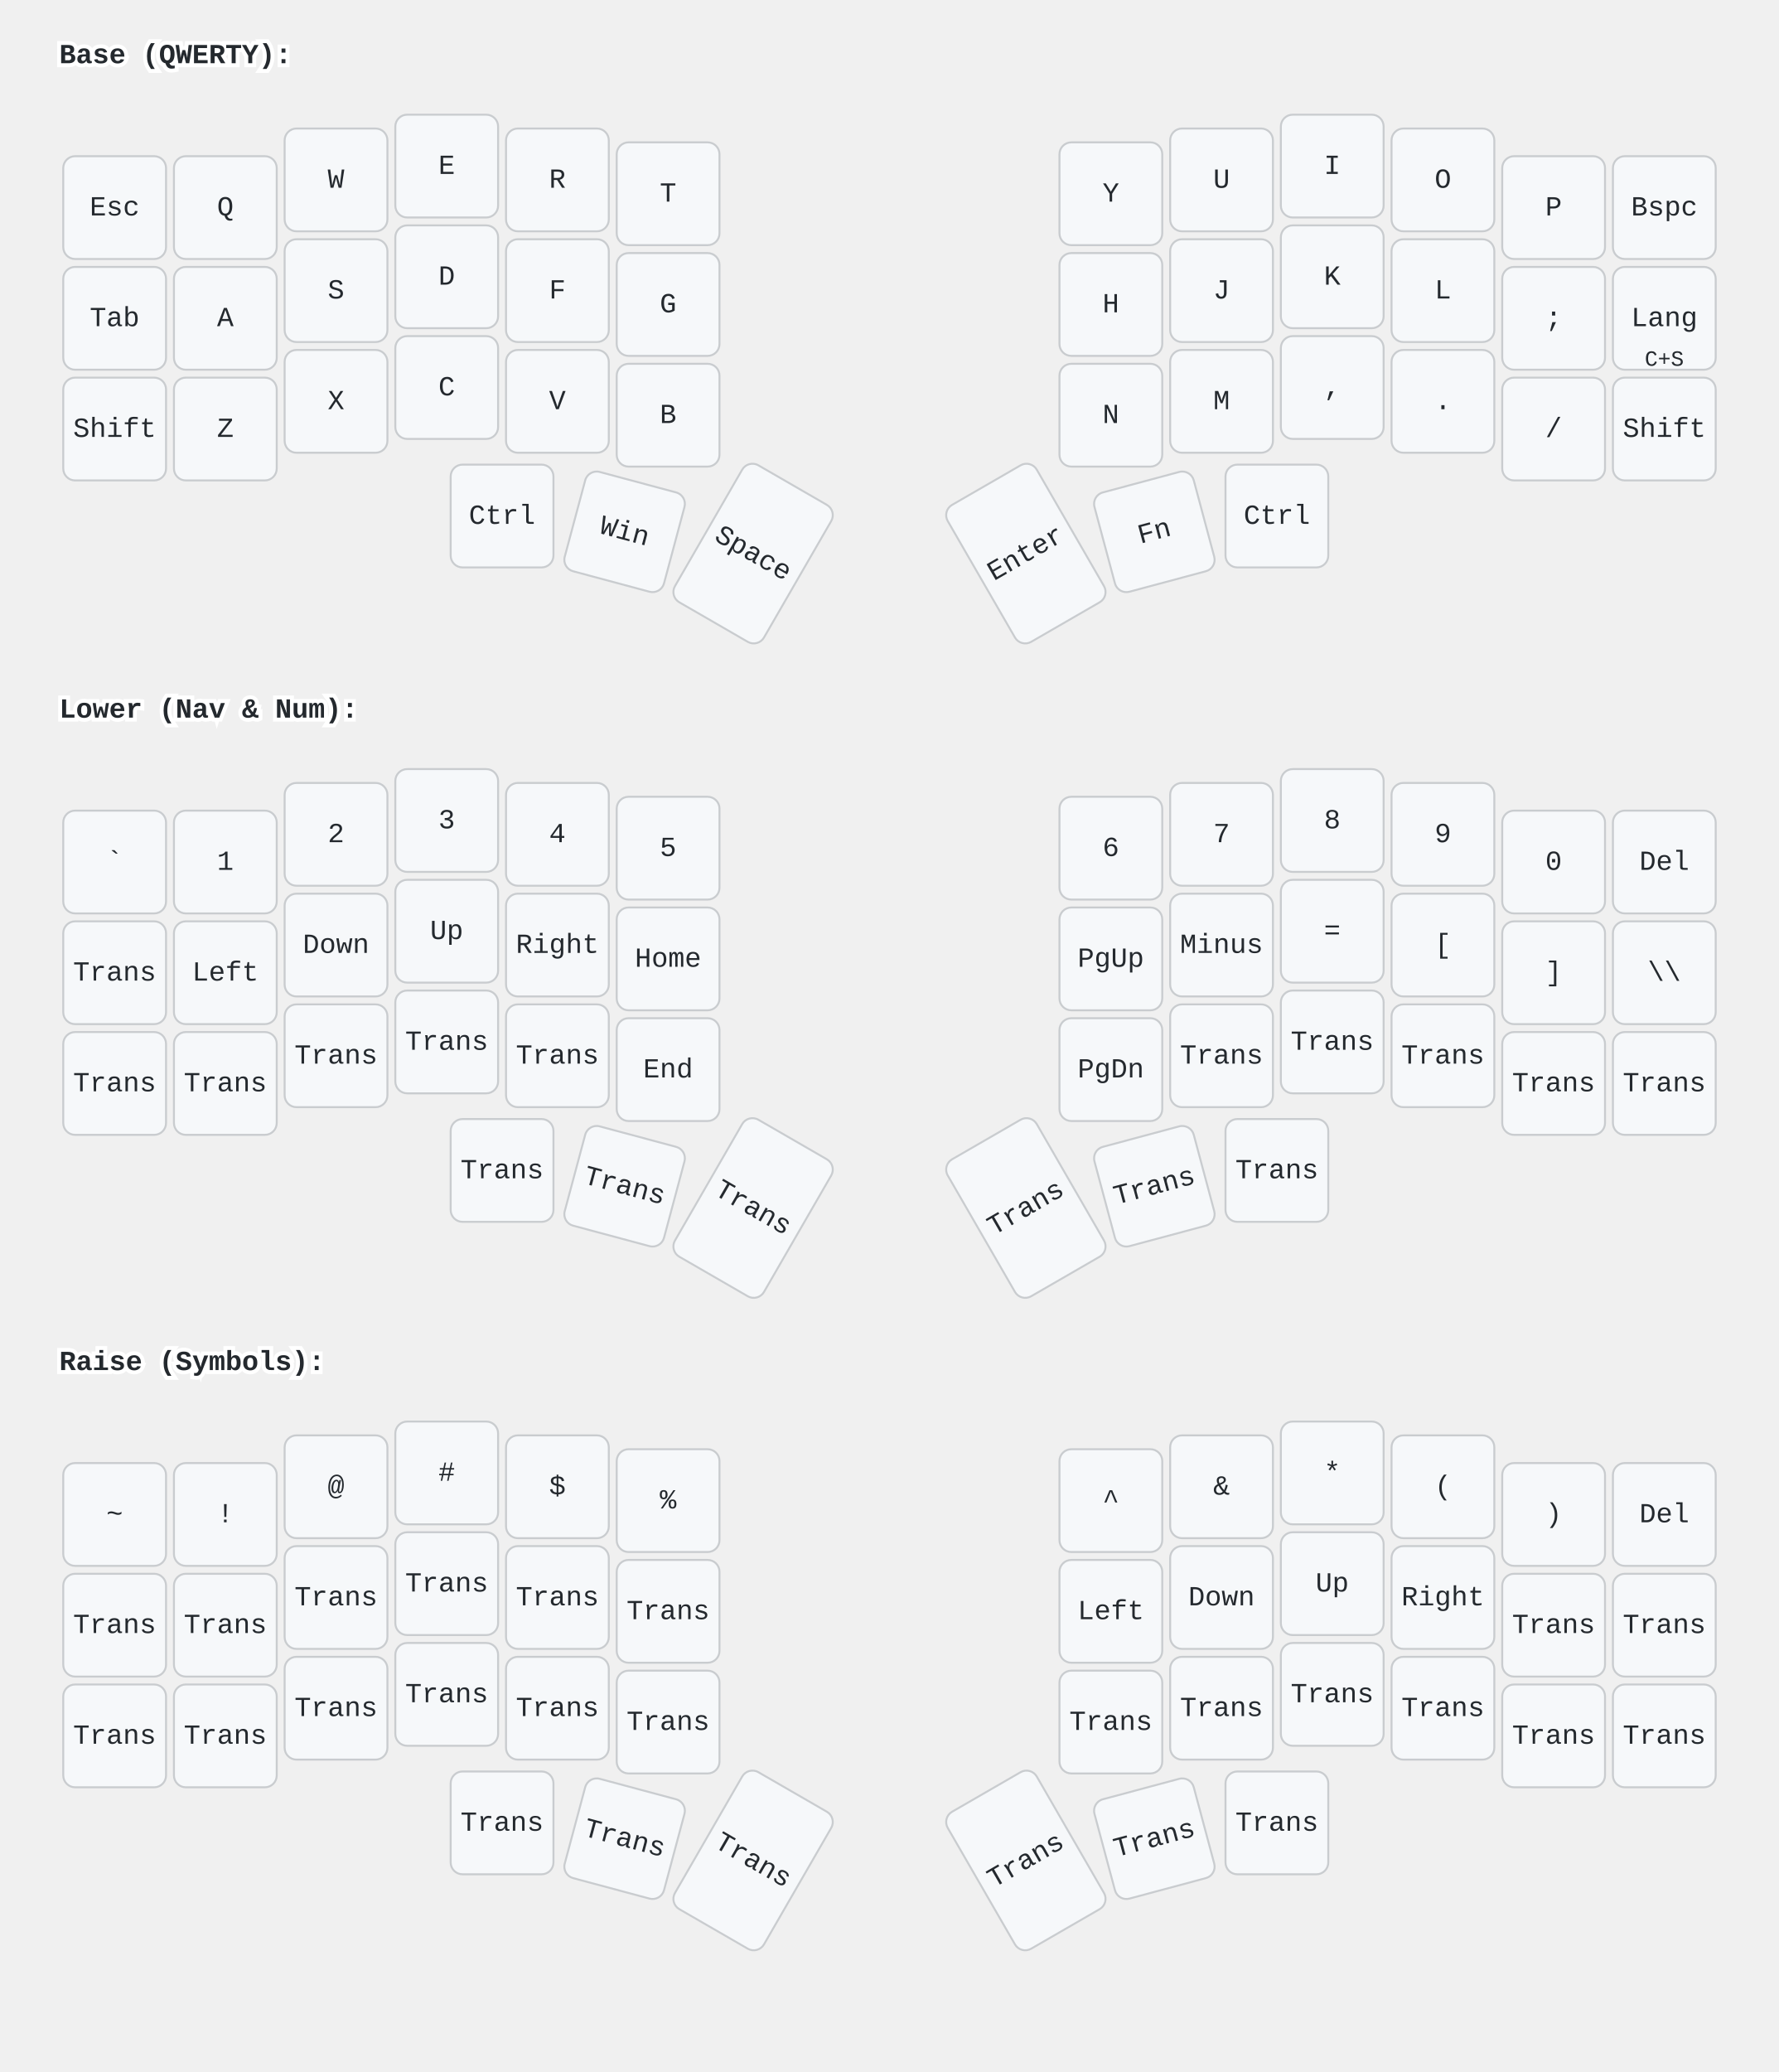
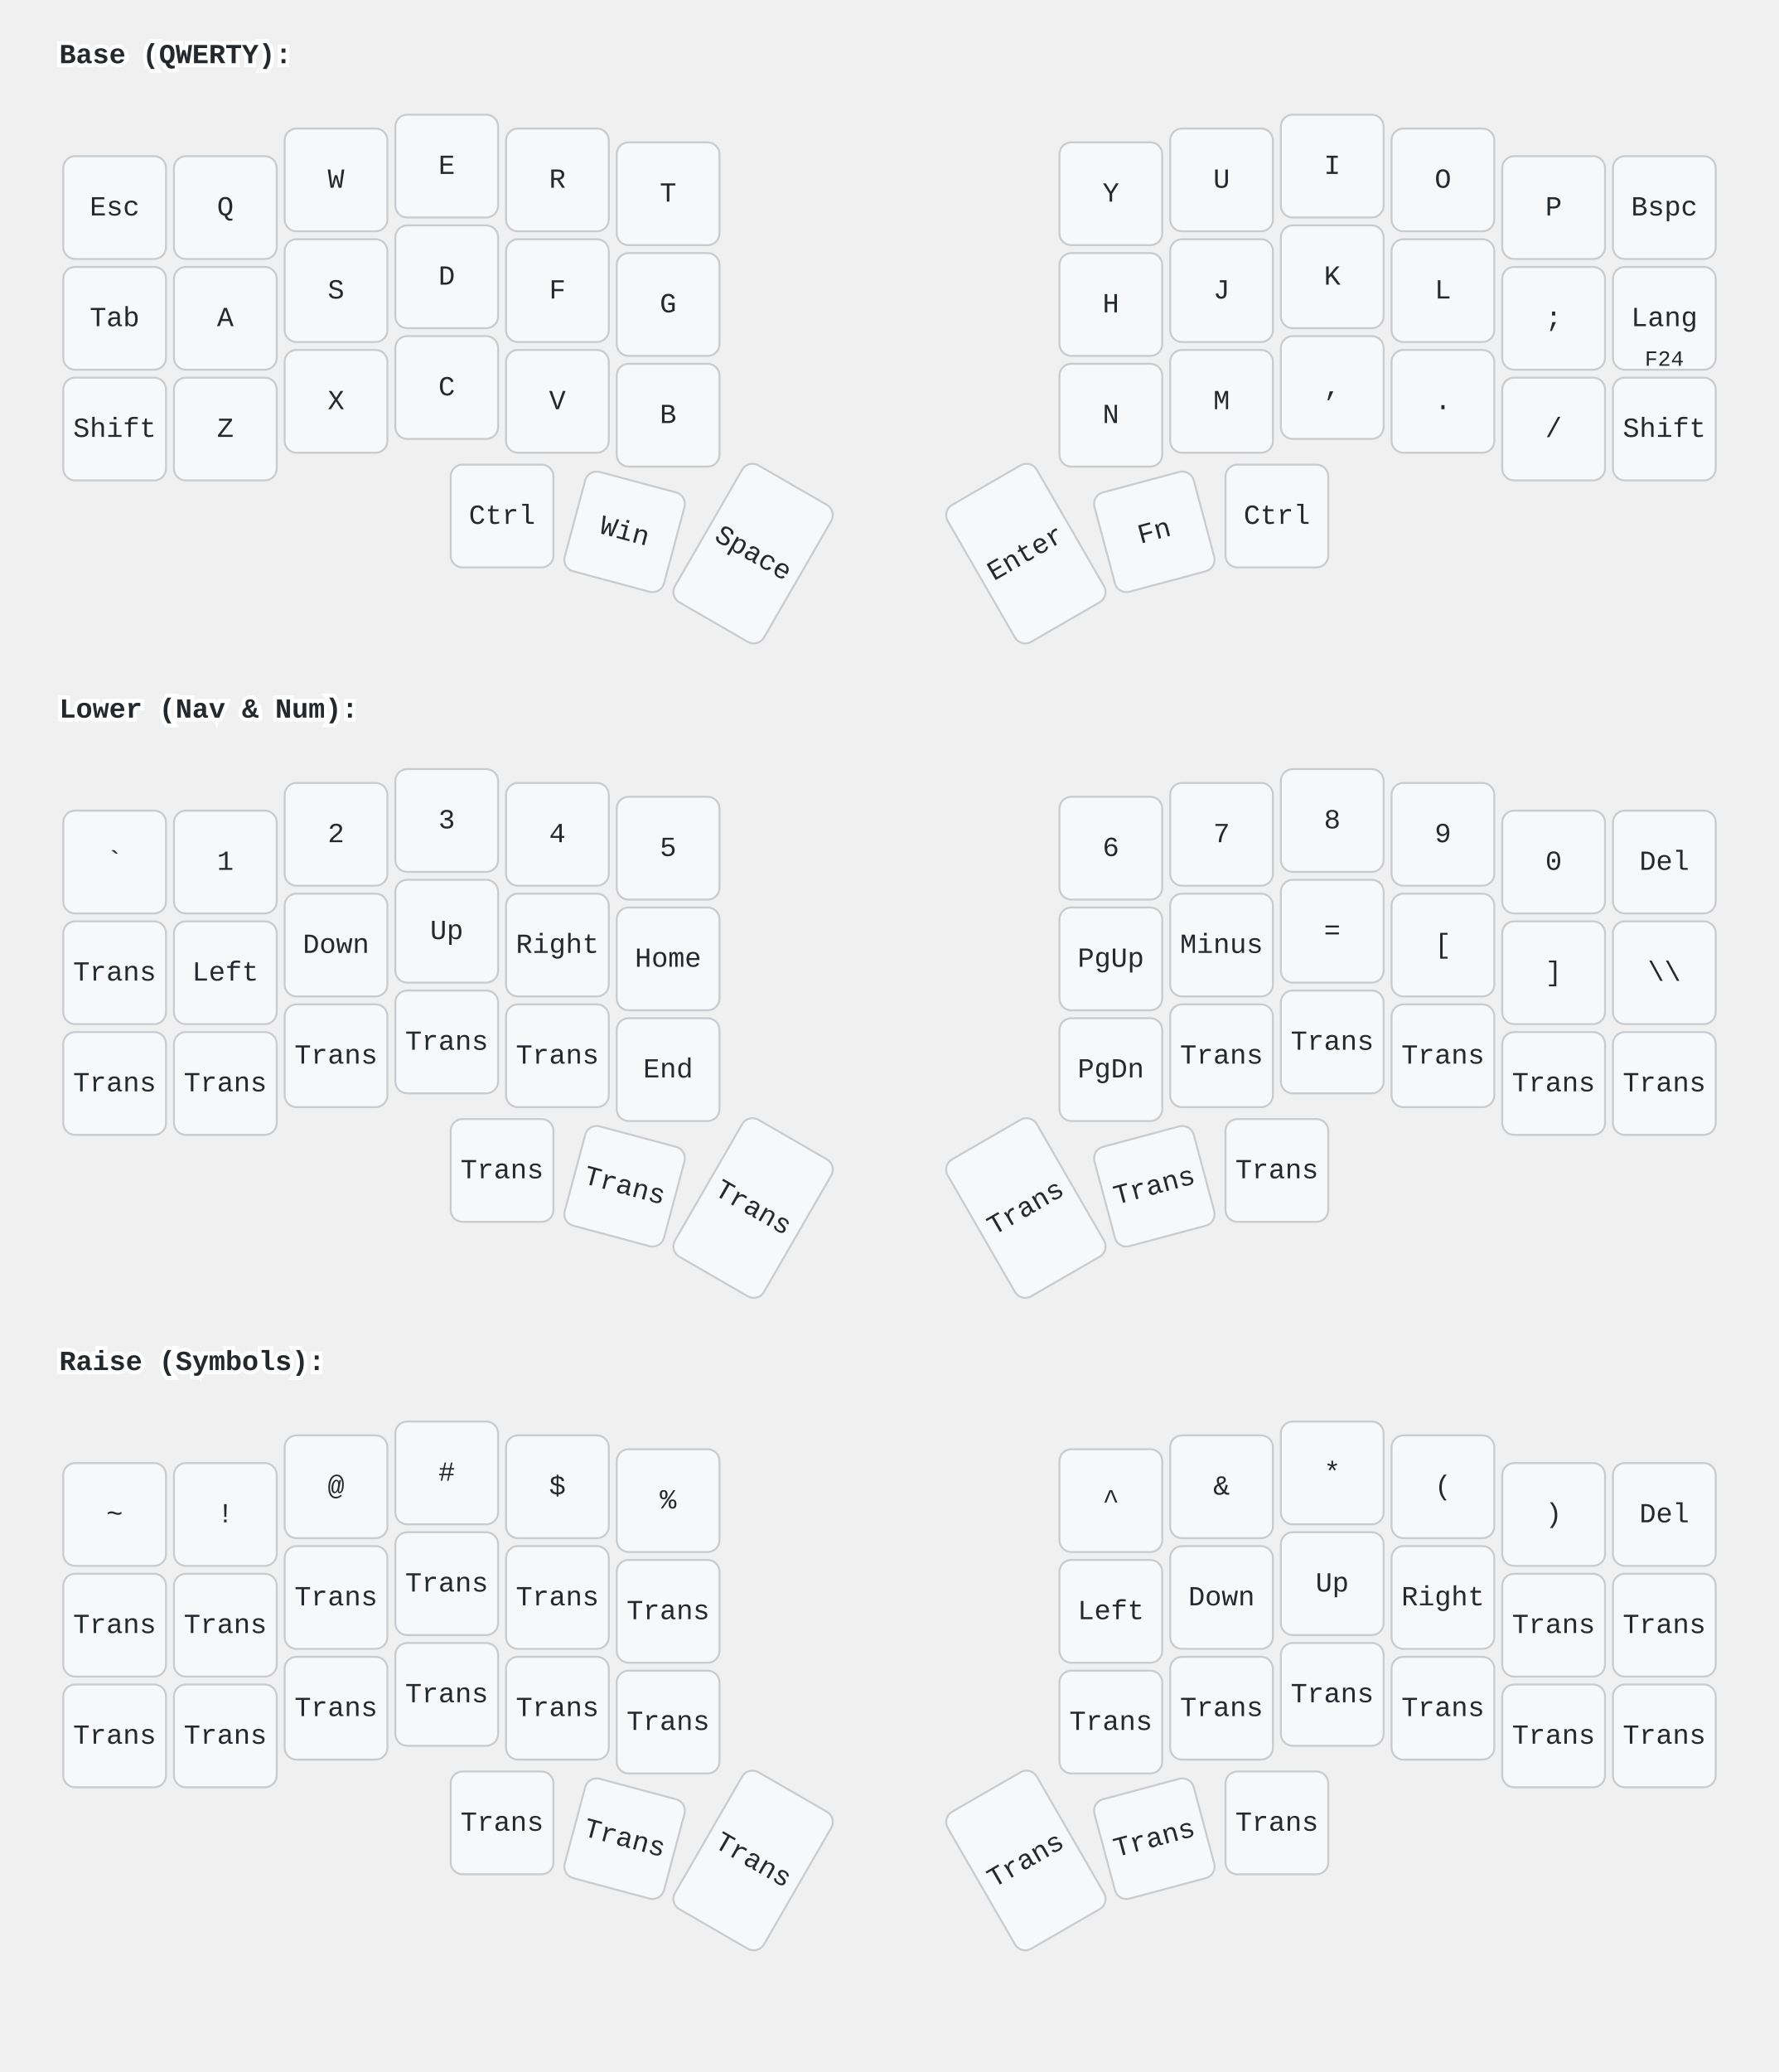
<svg xmlns="http://www.w3.org/2000/svg" width="900" height="1048" viewBox="0 0 900 1048" class="keymap">
  <style>/* inherit to force styles through use tags */
svg path {
    fill: inherit;
}

/* font and background color specifications */
svg.keymap {
    font-family: SFMono-Regular,Consolas,Liberation Mono,Menlo,monospace;
    font-size: 14px;
    font-kerning: normal;
    text-rendering: optimizeLegibility;
    fill: #24292e;
}

/* default key styling */
rect.key {
    fill: #f6f8fa;
}

rect.key, rect.combo {
    stroke: #c9cccf;
    stroke-width: 1;
}

/* default key side styling, only used is draw_key_sides is set */
rect.side {
    filter: brightness(90%);
}

/* color accent for combo boxes */
rect.combo, rect.combo-separate {
    fill: #cdf;
}

/* color accent for held keys */
rect.held, rect.combo.held {
    fill: #fdd;
}

/* color accent for ghost (optional) keys */
rect.ghost, rect.combo.ghost {
    stroke-dasharray: 4, 4;
    stroke-width: 2;
}

text {
    text-anchor: middle;
    dominant-baseline: middle;
}

/* styling for layer labels */
text.label {
    font-weight: bold;
    text-anchor: start;
    stroke: white;
    stroke-width: 4;
    paint-order: stroke;
}

/* styling for optional footer */
text.footer {
    text-anchor: end;
    dominant-baseline: auto;
    stroke: white;
    stroke-width: 4;
    paint-order: stroke;
}

/* styling for combo tap, and key non-tap label text */
text.combo, text.hold, text.shifted, text.left, text.right {
    font-size: 11px;
}

text.hold {
    text-anchor: middle;
    dominant-baseline: auto;
}

text.shifted {
    text-anchor: middle;
    dominant-baseline: hanging;
}

text.left {
    text-anchor: start;
}

text.right {
    text-anchor: end;
}

text.layer-activator {
    text-decoration: underline;
}

/* styling for hold/shifted label text in combo box */
text.combo.hold, text.combo.shifted, text.combo.left, text.combo.right {
    font-size: 8px;
}

/* lighter symbol for transparent keys */
text.trans {
    fill: #7b7e81;
}

/* styling for combo dendrons */
path.combo {
    stroke-width: 1;
    stroke: gray;
    fill: none;
}

/* Start Tabler Icons Cleanup */
/* cannot use height/width with glyphs */
.icon-tabler &gt; path {
    fill: inherit;
    stroke: inherit;
    stroke-width: 2;
}
/* hide tabler's default box */
.icon-tabler &gt; path[stroke="none"][fill="none"] {
    visibility: hidden;
}
/* End Tabler Icons Cleanup */
</style>
  <g transform="translate(30, 0)" class="layer-Base (QWERTY)">
    <text x="0" y="28" class="label" id="Base-QWERTY">Base (QWERTY):</text>
    <g transform="translate(0, 56)">
      <g transform="translate(28, 49)" class="key keypos-0">
        <rect rx="6" ry="6" x="-26" y="-26" width="52" height="52" class="key" />
        <text x="0" y="0" class="key tap">Esc</text>
      </g>
      <g transform="translate(84, 49)" class="key keypos-1">
        <rect rx="6" ry="6" x="-26" y="-26" width="52" height="52" class="key" />
        <text x="0" y="0" class="key tap">Q</text>
      </g>
      <g transform="translate(140, 35)" class="key keypos-2">
        <rect rx="6" ry="6" x="-26" y="-26" width="52" height="52" class="key" />
        <text x="0" y="0" class="key tap">W</text>
      </g>
      <g transform="translate(196, 28)" class="key keypos-3">
        <rect rx="6" ry="6" x="-26" y="-26" width="52" height="52" class="key" />
        <text x="0" y="0" class="key tap">E</text>
      </g>
      <g transform="translate(252, 35)" class="key keypos-4">
        <rect rx="6" ry="6" x="-26" y="-26" width="52" height="52" class="key" />
        <text x="0" y="0" class="key tap">R</text>
      </g>
      <g transform="translate(308, 42)" class="key keypos-5">
        <rect rx="6" ry="6" x="-26" y="-26" width="52" height="52" class="key" />
        <text x="0" y="0" class="key tap">T</text>
      </g>
      <g transform="translate(532, 42)" class="key keypos-6">
        <rect rx="6" ry="6" x="-26" y="-26" width="52" height="52" class="key" />
        <text x="0" y="0" class="key tap">Y</text>
      </g>
      <g transform="translate(588, 35)" class="key keypos-7">
        <rect rx="6" ry="6" x="-26" y="-26" width="52" height="52" class="key" />
        <text x="0" y="0" class="key tap">U</text>
      </g>
      <g transform="translate(644, 28)" class="key keypos-8">
        <rect rx="6" ry="6" x="-26" y="-26" width="52" height="52" class="key" />
        <text x="0" y="0" class="key tap">I</text>
      </g>
      <g transform="translate(700, 35)" class="key keypos-9">
        <rect rx="6" ry="6" x="-26" y="-26" width="52" height="52" class="key" />
        <text x="0" y="0" class="key tap">O</text>
      </g>
      <g transform="translate(756, 49)" class="key keypos-10">
        <rect rx="6" ry="6" x="-26" y="-26" width="52" height="52" class="key" />
        <text x="0" y="0" class="key tap">P</text>
      </g>
      <g transform="translate(812, 49)" class="key keypos-11">
        <rect rx="6" ry="6" x="-26" y="-26" width="52" height="52" class="key" />
        <text x="0" y="0" class="key tap">Bspc</text>
      </g>
      <g transform="translate(28, 105)" class="key keypos-12">
        <rect rx="6" ry="6" x="-26" y="-26" width="52" height="52" class="key" />
        <text x="0" y="0" class="key tap">Tab</text>
      </g>
      <g transform="translate(84, 105)" class="key keypos-13">
        <rect rx="6" ry="6" x="-26" y="-26" width="52" height="52" class="key" />
        <text x="0" y="0" class="key tap">A</text>
      </g>
      <g transform="translate(140, 91)" class="key keypos-14">
        <rect rx="6" ry="6" x="-26" y="-26" width="52" height="52" class="key" />
        <text x="0" y="0" class="key tap">S</text>
      </g>
      <g transform="translate(196, 84)" class="key keypos-15">
        <rect rx="6" ry="6" x="-26" y="-26" width="52" height="52" class="key" />
        <text x="0" y="0" class="key tap">D</text>
      </g>
      <g transform="translate(252, 91)" class="key keypos-16">
        <rect rx="6" ry="6" x="-26" y="-26" width="52" height="52" class="key" />
        <text x="0" y="0" class="key tap">F</text>
      </g>
      <g transform="translate(308, 98)" class="key keypos-17">
        <rect rx="6" ry="6" x="-26" y="-26" width="52" height="52" class="key" />
        <text x="0" y="0" class="key tap">G</text>
      </g>
      <g transform="translate(532, 98)" class="key keypos-18">
        <rect rx="6" ry="6" x="-26" y="-26" width="52" height="52" class="key" />
        <text x="0" y="0" class="key tap">H</text>
      </g>
      <g transform="translate(588, 91)" class="key keypos-19">
        <rect rx="6" ry="6" x="-26" y="-26" width="52" height="52" class="key" />
        <text x="0" y="0" class="key tap">J</text>
      </g>
      <g transform="translate(644, 84)" class="key keypos-20">
        <rect rx="6" ry="6" x="-26" y="-26" width="52" height="52" class="key" />
        <text x="0" y="0" class="key tap">K</text>
      </g>
      <g transform="translate(700, 91)" class="key keypos-21">
        <rect rx="6" ry="6" x="-26" y="-26" width="52" height="52" class="key" />
        <text x="0" y="0" class="key tap">L</text>
      </g>
      <g transform="translate(756, 105)" class="key keypos-22">
        <rect rx="6" ry="6" x="-26" y="-26" width="52" height="52" class="key" />
        <text x="0" y="0" class="key tap">;</text>
      </g>
      <g transform="translate(812, 105)" class="key keypos-23">
        <rect rx="6" ry="6" x="-26" y="-26" width="52" height="52" class="key" />
        <text x="0" y="0" class="key tap">Lang</text>
-         <text x="0" y="24" class="key hold">C+S</text>
+         <text x="0" y="24" class="key hold">F24</text>
      </g>
      <g transform="translate(28, 161)" class="key keypos-24">
        <rect rx="6" ry="6" x="-26" y="-26" width="52" height="52" class="key" />
        <text x="0" y="0" class="key tap">Shift</text>
      </g>
      <g transform="translate(84, 161)" class="key keypos-25">
        <rect rx="6" ry="6" x="-26" y="-26" width="52" height="52" class="key" />
        <text x="0" y="0" class="key tap">Z</text>
      </g>
      <g transform="translate(140, 147)" class="key keypos-26">
        <rect rx="6" ry="6" x="-26" y="-26" width="52" height="52" class="key" />
        <text x="0" y="0" class="key tap">X</text>
      </g>
      <g transform="translate(196, 140)" class="key keypos-27">
        <rect rx="6" ry="6" x="-26" y="-26" width="52" height="52" class="key" />
        <text x="0" y="0" class="key tap">C</text>
      </g>
      <g transform="translate(252, 147)" class="key keypos-28">
        <rect rx="6" ry="6" x="-26" y="-26" width="52" height="52" class="key" />
        <text x="0" y="0" class="key tap">V</text>
      </g>
      <g transform="translate(308, 154)" class="key keypos-29">
        <rect rx="6" ry="6" x="-26" y="-26" width="52" height="52" class="key" />
        <text x="0" y="0" class="key tap">B</text>
      </g>
      <g transform="translate(532, 154)" class="key keypos-30">
        <rect rx="6" ry="6" x="-26" y="-26" width="52" height="52" class="key" />
        <text x="0" y="0" class="key tap">N</text>
      </g>
      <g transform="translate(588, 147)" class="key keypos-31">
        <rect rx="6" ry="6" x="-26" y="-26" width="52" height="52" class="key" />
        <text x="0" y="0" class="key tap">M</text>
      </g>
      <g transform="translate(644, 140)" class="key keypos-32">
        <rect rx="6" ry="6" x="-26" y="-26" width="52" height="52" class="key" />
        <text x="0" y="0" class="key tap">,</text>
      </g>
      <g transform="translate(700, 147)" class="key keypos-33">
        <rect rx="6" ry="6" x="-26" y="-26" width="52" height="52" class="key" />
        <text x="0" y="0" class="key tap">.</text>
      </g>
      <g transform="translate(756, 161)" class="key keypos-34">
        <rect rx="6" ry="6" x="-26" y="-26" width="52" height="52" class="key" />
        <text x="0" y="0" class="key tap">/</text>
      </g>
      <g transform="translate(812, 161)" class="key keypos-35">
        <rect rx="6" ry="6" x="-26" y="-26" width="52" height="52" class="key" />
        <text x="0" y="0" class="key tap">Shift</text>
      </g>
      <g transform="translate(224, 205)" class="key keypos-36">
        <rect rx="6" ry="6" x="-26" y="-26" width="52" height="52" class="key" />
        <text x="0" y="0" class="key tap">Ctrl</text>
      </g>
      <g transform="translate(286, 213) rotate(15.0)" class="key keypos-37">
        <rect rx="6" ry="6" x="-26" y="-26" width="52" height="52" class="key" />
        <text x="0" y="0" class="key tap">Win</text>
      </g>
      <g transform="translate(351, 224) rotate(30.0)" class="key keypos-38">
        <rect rx="6" ry="6" x="-26" y="-40" width="52" height="80" class="key" />
        <text x="0" y="0" class="key tap">Space</text>
      </g>
      <g transform="translate(489, 224) rotate(-30.0)" class="key keypos-39">
        <rect rx="6" ry="6" x="-26" y="-40" width="52" height="80" class="key" />
        <text x="0" y="0" class="key tap">Enter</text>
      </g>
      <g transform="translate(554, 213) rotate(-15.0)" class="key keypos-40">
        <rect rx="6" ry="6" x="-26" y="-26" width="52" height="52" class="key" />
        <text x="0" y="0" class="key tap">Fn</text>
      </g>
      <g transform="translate(616, 205)" class="key keypos-41">
        <rect rx="6" ry="6" x="-26" y="-26" width="52" height="52" class="key" />
        <text x="0" y="0" class="key tap">Ctrl</text>
      </g>
    </g>
  </g>
  <g transform="translate(30, 331)" class="layer-Lower (Nav &amp; Num)">
    <text x="0" y="28" class="label" id="Lower-Nav--Num">Lower (Nav &amp; Num):</text>
    <g transform="translate(0, 56)">
      <g transform="translate(28, 49)" class="key keypos-0">
        <rect rx="6" ry="6" x="-26" y="-26" width="52" height="52" class="key" />
        <text x="0" y="0" class="key tap">`</text>
      </g>
      <g transform="translate(84, 49)" class="key keypos-1">
        <rect rx="6" ry="6" x="-26" y="-26" width="52" height="52" class="key" />
        <text x="0" y="0" class="key tap">1</text>
      </g>
      <g transform="translate(140, 35)" class="key keypos-2">
        <rect rx="6" ry="6" x="-26" y="-26" width="52" height="52" class="key" />
        <text x="0" y="0" class="key tap">2</text>
      </g>
      <g transform="translate(196, 28)" class="key keypos-3">
        <rect rx="6" ry="6" x="-26" y="-26" width="52" height="52" class="key" />
        <text x="0" y="0" class="key tap">3</text>
      </g>
      <g transform="translate(252, 35)" class="key keypos-4">
        <rect rx="6" ry="6" x="-26" y="-26" width="52" height="52" class="key" />
        <text x="0" y="0" class="key tap">4</text>
      </g>
      <g transform="translate(308, 42)" class="key keypos-5">
        <rect rx="6" ry="6" x="-26" y="-26" width="52" height="52" class="key" />
        <text x="0" y="0" class="key tap">5</text>
      </g>
      <g transform="translate(532, 42)" class="key keypos-6">
        <rect rx="6" ry="6" x="-26" y="-26" width="52" height="52" class="key" />
        <text x="0" y="0" class="key tap">6</text>
      </g>
      <g transform="translate(588, 35)" class="key keypos-7">
        <rect rx="6" ry="6" x="-26" y="-26" width="52" height="52" class="key" />
        <text x="0" y="0" class="key tap">7</text>
      </g>
      <g transform="translate(644, 28)" class="key keypos-8">
        <rect rx="6" ry="6" x="-26" y="-26" width="52" height="52" class="key" />
        <text x="0" y="0" class="key tap">8</text>
      </g>
      <g transform="translate(700, 35)" class="key keypos-9">
        <rect rx="6" ry="6" x="-26" y="-26" width="52" height="52" class="key" />
        <text x="0" y="0" class="key tap">9</text>
      </g>
      <g transform="translate(756, 49)" class="key keypos-10">
        <rect rx="6" ry="6" x="-26" y="-26" width="52" height="52" class="key" />
        <text x="0" y="0" class="key tap">0</text>
      </g>
      <g transform="translate(812, 49)" class="key keypos-11">
        <rect rx="6" ry="6" x="-26" y="-26" width="52" height="52" class="key" />
        <text x="0" y="0" class="key tap">Del</text>
      </g>
      <g transform="translate(28, 105)" class="key keypos-12">
        <rect rx="6" ry="6" x="-26" y="-26" width="52" height="52" class="key" />
        <text x="0" y="0" class="key tap">Trans</text>
      </g>
      <g transform="translate(84, 105)" class="key keypos-13">
        <rect rx="6" ry="6" x="-26" y="-26" width="52" height="52" class="key" />
        <text x="0" y="0" class="key tap">Left</text>
      </g>
      <g transform="translate(140, 91)" class="key keypos-14">
        <rect rx="6" ry="6" x="-26" y="-26" width="52" height="52" class="key" />
        <text x="0" y="0" class="key tap">Down</text>
      </g>
      <g transform="translate(196, 84)" class="key keypos-15">
        <rect rx="6" ry="6" x="-26" y="-26" width="52" height="52" class="key" />
        <text x="0" y="0" class="key tap">Up</text>
      </g>
      <g transform="translate(252, 91)" class="key keypos-16">
        <rect rx="6" ry="6" x="-26" y="-26" width="52" height="52" class="key" />
        <text x="0" y="0" class="key tap">Right</text>
      </g>
      <g transform="translate(308, 98)" class="key keypos-17">
        <rect rx="6" ry="6" x="-26" y="-26" width="52" height="52" class="key" />
        <text x="0" y="0" class="key tap">Home</text>
      </g>
      <g transform="translate(532, 98)" class="key keypos-18">
        <rect rx="6" ry="6" x="-26" y="-26" width="52" height="52" class="key" />
        <text x="0" y="0" class="key tap">PgUp</text>
      </g>
      <g transform="translate(588, 91)" class="key keypos-19">
        <rect rx="6" ry="6" x="-26" y="-26" width="52" height="52" class="key" />
        <text x="0" y="0" class="key tap">Minus</text>
      </g>
      <g transform="translate(644, 84)" class="key keypos-20">
        <rect rx="6" ry="6" x="-26" y="-26" width="52" height="52" class="key" />
        <text x="0" y="0" class="key tap">=</text>
      </g>
      <g transform="translate(700, 91)" class="key keypos-21">
        <rect rx="6" ry="6" x="-26" y="-26" width="52" height="52" class="key" />
        <text x="0" y="0" class="key tap">[</text>
      </g>
      <g transform="translate(756, 105)" class="key keypos-22">
        <rect rx="6" ry="6" x="-26" y="-26" width="52" height="52" class="key" />
        <text x="0" y="0" class="key tap">]</text>
      </g>
      <g transform="translate(812, 105)" class="key keypos-23">
        <rect rx="6" ry="6" x="-26" y="-26" width="52" height="52" class="key" />
        <text x="0" y="0" class="key tap">\\</text>
      </g>
      <g transform="translate(28, 161)" class="key keypos-24">
        <rect rx="6" ry="6" x="-26" y="-26" width="52" height="52" class="key" />
        <text x="0" y="0" class="key tap">Trans</text>
      </g>
      <g transform="translate(84, 161)" class="key keypos-25">
        <rect rx="6" ry="6" x="-26" y="-26" width="52" height="52" class="key" />
        <text x="0" y="0" class="key tap">Trans</text>
      </g>
      <g transform="translate(140, 147)" class="key keypos-26">
        <rect rx="6" ry="6" x="-26" y="-26" width="52" height="52" class="key" />
        <text x="0" y="0" class="key tap">Trans</text>
      </g>
      <g transform="translate(196, 140)" class="key keypos-27">
        <rect rx="6" ry="6" x="-26" y="-26" width="52" height="52" class="key" />
        <text x="0" y="0" class="key tap">Trans</text>
      </g>
      <g transform="translate(252, 147)" class="key keypos-28">
        <rect rx="6" ry="6" x="-26" y="-26" width="52" height="52" class="key" />
        <text x="0" y="0" class="key tap">Trans</text>
      </g>
      <g transform="translate(308, 154)" class="key keypos-29">
        <rect rx="6" ry="6" x="-26" y="-26" width="52" height="52" class="key" />
        <text x="0" y="0" class="key tap">End</text>
      </g>
      <g transform="translate(532, 154)" class="key keypos-30">
        <rect rx="6" ry="6" x="-26" y="-26" width="52" height="52" class="key" />
        <text x="0" y="0" class="key tap">PgDn</text>
      </g>
      <g transform="translate(588, 147)" class="key keypos-31">
        <rect rx="6" ry="6" x="-26" y="-26" width="52" height="52" class="key" />
        <text x="0" y="0" class="key tap">Trans</text>
      </g>
      <g transform="translate(644, 140)" class="key keypos-32">
        <rect rx="6" ry="6" x="-26" y="-26" width="52" height="52" class="key" />
        <text x="0" y="0" class="key tap">Trans</text>
      </g>
      <g transform="translate(700, 147)" class="key keypos-33">
        <rect rx="6" ry="6" x="-26" y="-26" width="52" height="52" class="key" />
        <text x="0" y="0" class="key tap">Trans</text>
      </g>
      <g transform="translate(756, 161)" class="key keypos-34">
        <rect rx="6" ry="6" x="-26" y="-26" width="52" height="52" class="key" />
        <text x="0" y="0" class="key tap">Trans</text>
      </g>
      <g transform="translate(812, 161)" class="key keypos-35">
        <rect rx="6" ry="6" x="-26" y="-26" width="52" height="52" class="key" />
        <text x="0" y="0" class="key tap">Trans</text>
      </g>
      <g transform="translate(224, 205)" class="key keypos-36">
        <rect rx="6" ry="6" x="-26" y="-26" width="52" height="52" class="key" />
        <text x="0" y="0" class="key tap">Trans</text>
      </g>
      <g transform="translate(286, 213) rotate(15.0)" class="key keypos-37">
        <rect rx="6" ry="6" x="-26" y="-26" width="52" height="52" class="key" />
        <text x="0" y="0" class="key tap">Trans</text>
      </g>
      <g transform="translate(351, 224) rotate(30.0)" class="key keypos-38">
        <rect rx="6" ry="6" x="-26" y="-40" width="52" height="80" class="key" />
        <text x="0" y="0" class="key tap">Trans</text>
      </g>
      <g transform="translate(489, 224) rotate(-30.0)" class="key keypos-39">
        <rect rx="6" ry="6" x="-26" y="-40" width="52" height="80" class="key" />
        <text x="0" y="0" class="key tap">Trans</text>
      </g>
      <g transform="translate(554, 213) rotate(-15.0)" class="key keypos-40">
        <rect rx="6" ry="6" x="-26" y="-26" width="52" height="52" class="key" />
        <text x="0" y="0" class="key tap">Trans</text>
      </g>
      <g transform="translate(616, 205)" class="key keypos-41">
        <rect rx="6" ry="6" x="-26" y="-26" width="52" height="52" class="key" />
        <text x="0" y="0" class="key tap">Trans</text>
      </g>
    </g>
  </g>
  <g transform="translate(30, 661)" class="layer-Raise (Symbols)">
    <text x="0" y="28" class="label" id="Raise-Symbols">Raise (Symbols):</text>
    <g transform="translate(0, 56)">
      <g transform="translate(28, 49)" class="key keypos-0">
        <rect rx="6" ry="6" x="-26" y="-26" width="52" height="52" class="key" />
        <text x="0" y="0" class="key tap">~</text>
      </g>
      <g transform="translate(84, 49)" class="key keypos-1">
        <rect rx="6" ry="6" x="-26" y="-26" width="52" height="52" class="key" />
        <text x="0" y="0" class="key tap">!</text>
      </g>
      <g transform="translate(140, 35)" class="key keypos-2">
        <rect rx="6" ry="6" x="-26" y="-26" width="52" height="52" class="key" />
        <text x="0" y="0" class="key tap">@</text>
      </g>
      <g transform="translate(196, 28)" class="key keypos-3">
        <rect rx="6" ry="6" x="-26" y="-26" width="52" height="52" class="key" />
        <text x="0" y="0" class="key tap">#</text>
      </g>
      <g transform="translate(252, 35)" class="key keypos-4">
        <rect rx="6" ry="6" x="-26" y="-26" width="52" height="52" class="key" />
        <text x="0" y="0" class="key tap">$</text>
      </g>
      <g transform="translate(308, 42)" class="key keypos-5">
        <rect rx="6" ry="6" x="-26" y="-26" width="52" height="52" class="key" />
        <text x="0" y="0" class="key tap">%</text>
      </g>
      <g transform="translate(532, 42)" class="key keypos-6">
        <rect rx="6" ry="6" x="-26" y="-26" width="52" height="52" class="key" />
        <text x="0" y="0" class="key tap">^</text>
      </g>
      <g transform="translate(588, 35)" class="key keypos-7">
        <rect rx="6" ry="6" x="-26" y="-26" width="52" height="52" class="key" />
        <text x="0" y="0" class="key tap">&amp;</text>
      </g>
      <g transform="translate(644, 28)" class="key keypos-8">
        <rect rx="6" ry="6" x="-26" y="-26" width="52" height="52" class="key" />
        <text x="0" y="0" class="key tap">*</text>
      </g>
      <g transform="translate(700, 35)" class="key keypos-9">
        <rect rx="6" ry="6" x="-26" y="-26" width="52" height="52" class="key" />
        <text x="0" y="0" class="key tap">(</text>
      </g>
      <g transform="translate(756, 49)" class="key keypos-10">
        <rect rx="6" ry="6" x="-26" y="-26" width="52" height="52" class="key" />
        <text x="0" y="0" class="key tap">)</text>
      </g>
      <g transform="translate(812, 49)" class="key keypos-11">
        <rect rx="6" ry="6" x="-26" y="-26" width="52" height="52" class="key" />
        <text x="0" y="0" class="key tap">Del</text>
      </g>
      <g transform="translate(28, 105)" class="key keypos-12">
        <rect rx="6" ry="6" x="-26" y="-26" width="52" height="52" class="key" />
        <text x="0" y="0" class="key tap">Trans</text>
      </g>
      <g transform="translate(84, 105)" class="key keypos-13">
        <rect rx="6" ry="6" x="-26" y="-26" width="52" height="52" class="key" />
        <text x="0" y="0" class="key tap">Trans</text>
      </g>
      <g transform="translate(140, 91)" class="key keypos-14">
        <rect rx="6" ry="6" x="-26" y="-26" width="52" height="52" class="key" />
        <text x="0" y="0" class="key tap">Trans</text>
      </g>
      <g transform="translate(196, 84)" class="key keypos-15">
        <rect rx="6" ry="6" x="-26" y="-26" width="52" height="52" class="key" />
        <text x="0" y="0" class="key tap">Trans</text>
      </g>
      <g transform="translate(252, 91)" class="key keypos-16">
        <rect rx="6" ry="6" x="-26" y="-26" width="52" height="52" class="key" />
        <text x="0" y="0" class="key tap">Trans</text>
      </g>
      <g transform="translate(308, 98)" class="key keypos-17">
        <rect rx="6" ry="6" x="-26" y="-26" width="52" height="52" class="key" />
        <text x="0" y="0" class="key tap">Trans</text>
      </g>
      <g transform="translate(532, 98)" class="key keypos-18">
        <rect rx="6" ry="6" x="-26" y="-26" width="52" height="52" class="key" />
        <text x="0" y="0" class="key tap">Left</text>
      </g>
      <g transform="translate(588, 91)" class="key keypos-19">
        <rect rx="6" ry="6" x="-26" y="-26" width="52" height="52" class="key" />
        <text x="0" y="0" class="key tap">Down</text>
      </g>
      <g transform="translate(644, 84)" class="key keypos-20">
        <rect rx="6" ry="6" x="-26" y="-26" width="52" height="52" class="key" />
        <text x="0" y="0" class="key tap">Up</text>
      </g>
      <g transform="translate(700, 91)" class="key keypos-21">
        <rect rx="6" ry="6" x="-26" y="-26" width="52" height="52" class="key" />
        <text x="0" y="0" class="key tap">Right</text>
      </g>
      <g transform="translate(756, 105)" class="key keypos-22">
        <rect rx="6" ry="6" x="-26" y="-26" width="52" height="52" class="key" />
        <text x="0" y="0" class="key tap">Trans</text>
      </g>
      <g transform="translate(812, 105)" class="key keypos-23">
        <rect rx="6" ry="6" x="-26" y="-26" width="52" height="52" class="key" />
        <text x="0" y="0" class="key tap">Trans</text>
      </g>
      <g transform="translate(28, 161)" class="key keypos-24">
        <rect rx="6" ry="6" x="-26" y="-26" width="52" height="52" class="key" />
        <text x="0" y="0" class="key tap">Trans</text>
      </g>
      <g transform="translate(84, 161)" class="key keypos-25">
        <rect rx="6" ry="6" x="-26" y="-26" width="52" height="52" class="key" />
        <text x="0" y="0" class="key tap">Trans</text>
      </g>
      <g transform="translate(140, 147)" class="key keypos-26">
        <rect rx="6" ry="6" x="-26" y="-26" width="52" height="52" class="key" />
        <text x="0" y="0" class="key tap">Trans</text>
      </g>
      <g transform="translate(196, 140)" class="key keypos-27">
        <rect rx="6" ry="6" x="-26" y="-26" width="52" height="52" class="key" />
        <text x="0" y="0" class="key tap">Trans</text>
      </g>
      <g transform="translate(252, 147)" class="key keypos-28">
        <rect rx="6" ry="6" x="-26" y="-26" width="52" height="52" class="key" />
        <text x="0" y="0" class="key tap">Trans</text>
      </g>
      <g transform="translate(308, 154)" class="key keypos-29">
        <rect rx="6" ry="6" x="-26" y="-26" width="52" height="52" class="key" />
        <text x="0" y="0" class="key tap">Trans</text>
      </g>
      <g transform="translate(532, 154)" class="key keypos-30">
        <rect rx="6" ry="6" x="-26" y="-26" width="52" height="52" class="key" />
        <text x="0" y="0" class="key tap">Trans</text>
      </g>
      <g transform="translate(588, 147)" class="key keypos-31">
        <rect rx="6" ry="6" x="-26" y="-26" width="52" height="52" class="key" />
        <text x="0" y="0" class="key tap">Trans</text>
      </g>
      <g transform="translate(644, 140)" class="key keypos-32">
        <rect rx="6" ry="6" x="-26" y="-26" width="52" height="52" class="key" />
        <text x="0" y="0" class="key tap">Trans</text>
      </g>
      <g transform="translate(700, 147)" class="key keypos-33">
        <rect rx="6" ry="6" x="-26" y="-26" width="52" height="52" class="key" />
        <text x="0" y="0" class="key tap">Trans</text>
      </g>
      <g transform="translate(756, 161)" class="key keypos-34">
        <rect rx="6" ry="6" x="-26" y="-26" width="52" height="52" class="key" />
        <text x="0" y="0" class="key tap">Trans</text>
      </g>
      <g transform="translate(812, 161)" class="key keypos-35">
        <rect rx="6" ry="6" x="-26" y="-26" width="52" height="52" class="key" />
        <text x="0" y="0" class="key tap">Trans</text>
      </g>
      <g transform="translate(224, 205)" class="key keypos-36">
        <rect rx="6" ry="6" x="-26" y="-26" width="52" height="52" class="key" />
        <text x="0" y="0" class="key tap">Trans</text>
      </g>
      <g transform="translate(286, 213) rotate(15.0)" class="key keypos-37">
        <rect rx="6" ry="6" x="-26" y="-26" width="52" height="52" class="key" />
        <text x="0" y="0" class="key tap">Trans</text>
      </g>
      <g transform="translate(351, 224) rotate(30.0)" class="key keypos-38">
        <rect rx="6" ry="6" x="-26" y="-40" width="52" height="80" class="key" />
        <text x="0" y="0" class="key tap">Trans</text>
      </g>
      <g transform="translate(489, 224) rotate(-30.0)" class="key keypos-39">
        <rect rx="6" ry="6" x="-26" y="-40" width="52" height="80" class="key" />
        <text x="0" y="0" class="key tap">Trans</text>
      </g>
      <g transform="translate(554, 213) rotate(-15.0)" class="key keypos-40">
        <rect rx="6" ry="6" x="-26" y="-26" width="52" height="52" class="key" />
        <text x="0" y="0" class="key tap">Trans</text>
      </g>
      <g transform="translate(616, 205)" class="key keypos-41">
        <rect rx="6" ry="6" x="-26" y="-26" width="52" height="52" class="key" />
        <text x="0" y="0" class="key tap">Trans</text>
      </g>
    </g>
  </g>
</svg>
